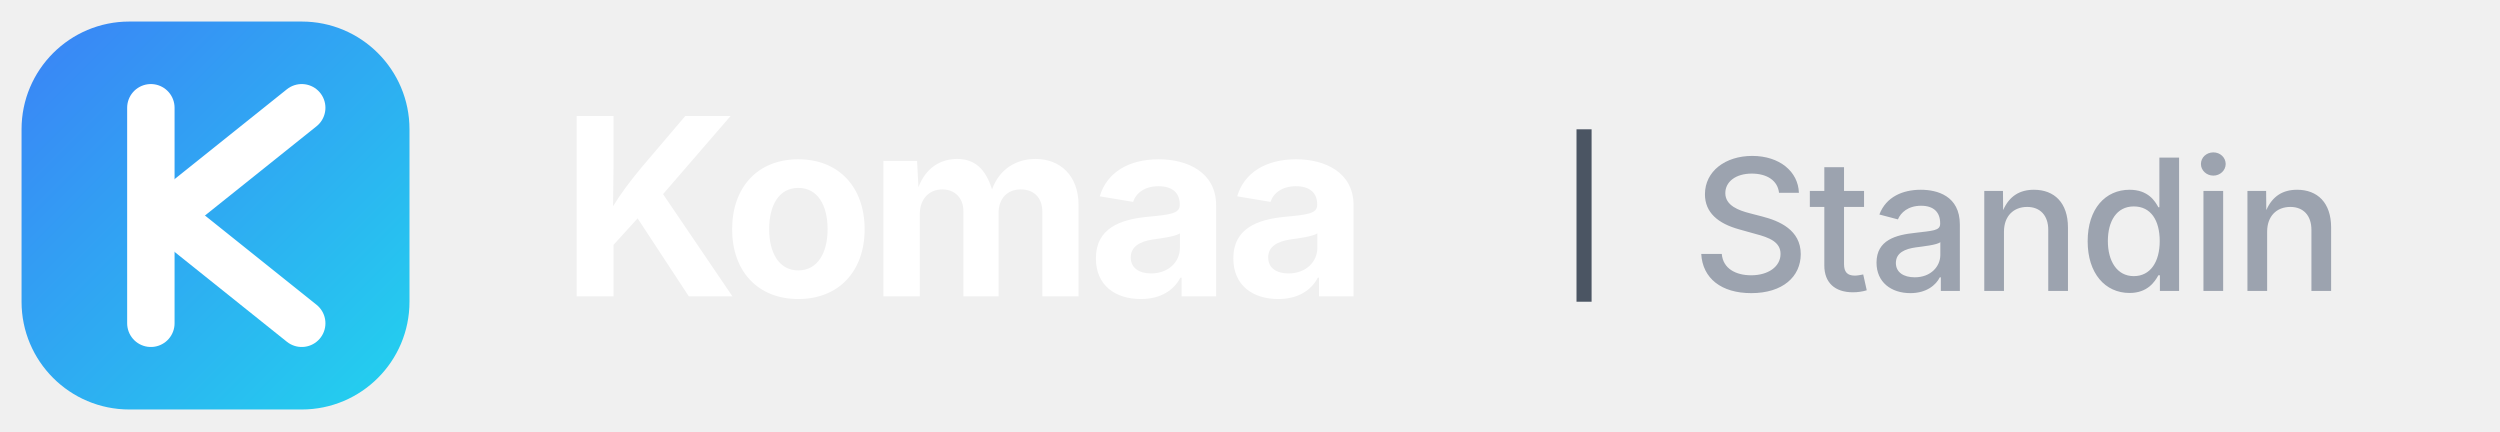
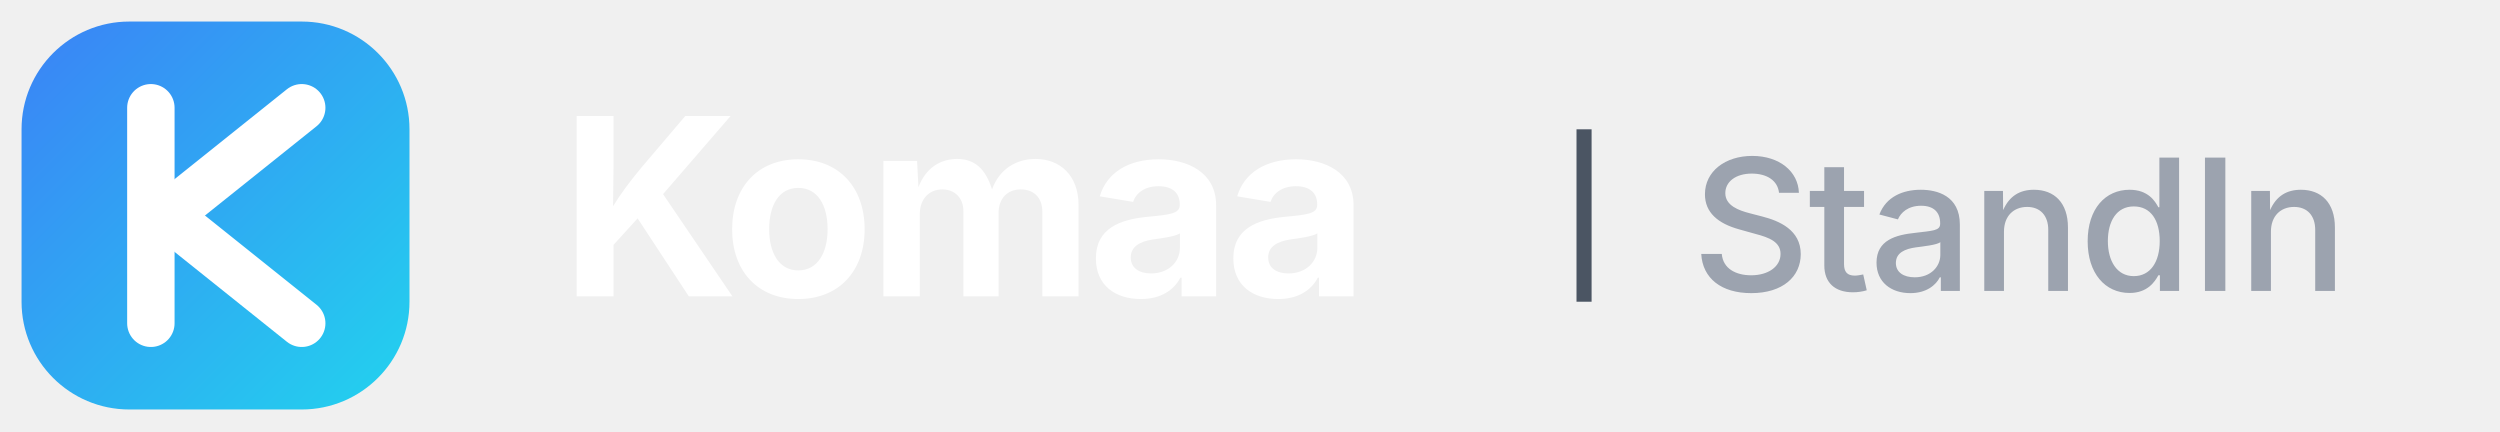
<svg xmlns="http://www.w3.org/2000/svg" width="232" height="40" viewBox="0 0 232 40" fill="none">
  <defs>
    <linearGradient id="kgd" x1="2" y1="2" x2="38" y2="38" gradientUnits="userSpaceOnUse">
      <stop offset="0" stop-color="#3B82F6" />
      <stop offset="1" stop-color="#22D3EE" />
    </linearGradient>
  </defs>
  <rect x="2" y="2" width="36" height="36" rx="10" fill="url(#kgd)" />
  <g stroke="#FFFFFF" stroke-width="4.4" stroke-linecap="round">
    <path d="M14 10 V30" />
    <path d="M15.5 20 L28 10" />
    <path d="M15.5 20 L28 30" />
  </g>
  <text x="52" y="27.5" font-family="Inter, 'Helvetica Neue', Arial, sans-serif" font-size="23" font-weight="700" fill="#FFFFFF" letter-spacing="-0.6">Komaa</text>
  <line x1="147" y1="12" x2="147" y2="28" stroke="#4B5563" stroke-width="1.4" />
-   <text x="157" y="27" font-family="Inter, 'Helvetica Neue', Arial, sans-serif" font-size="17" font-weight="500" fill="#9CA3AF" letter-spacing="-0.2">Standin</text>
+   <text x="157" y="27" font-family="Inter, 'Helvetica Neue', Arial, sans-serif" font-size="17" font-weight="500" fill="#9CA3AF" letter-spacing="-0.2">StandIn</text>
</svg>
